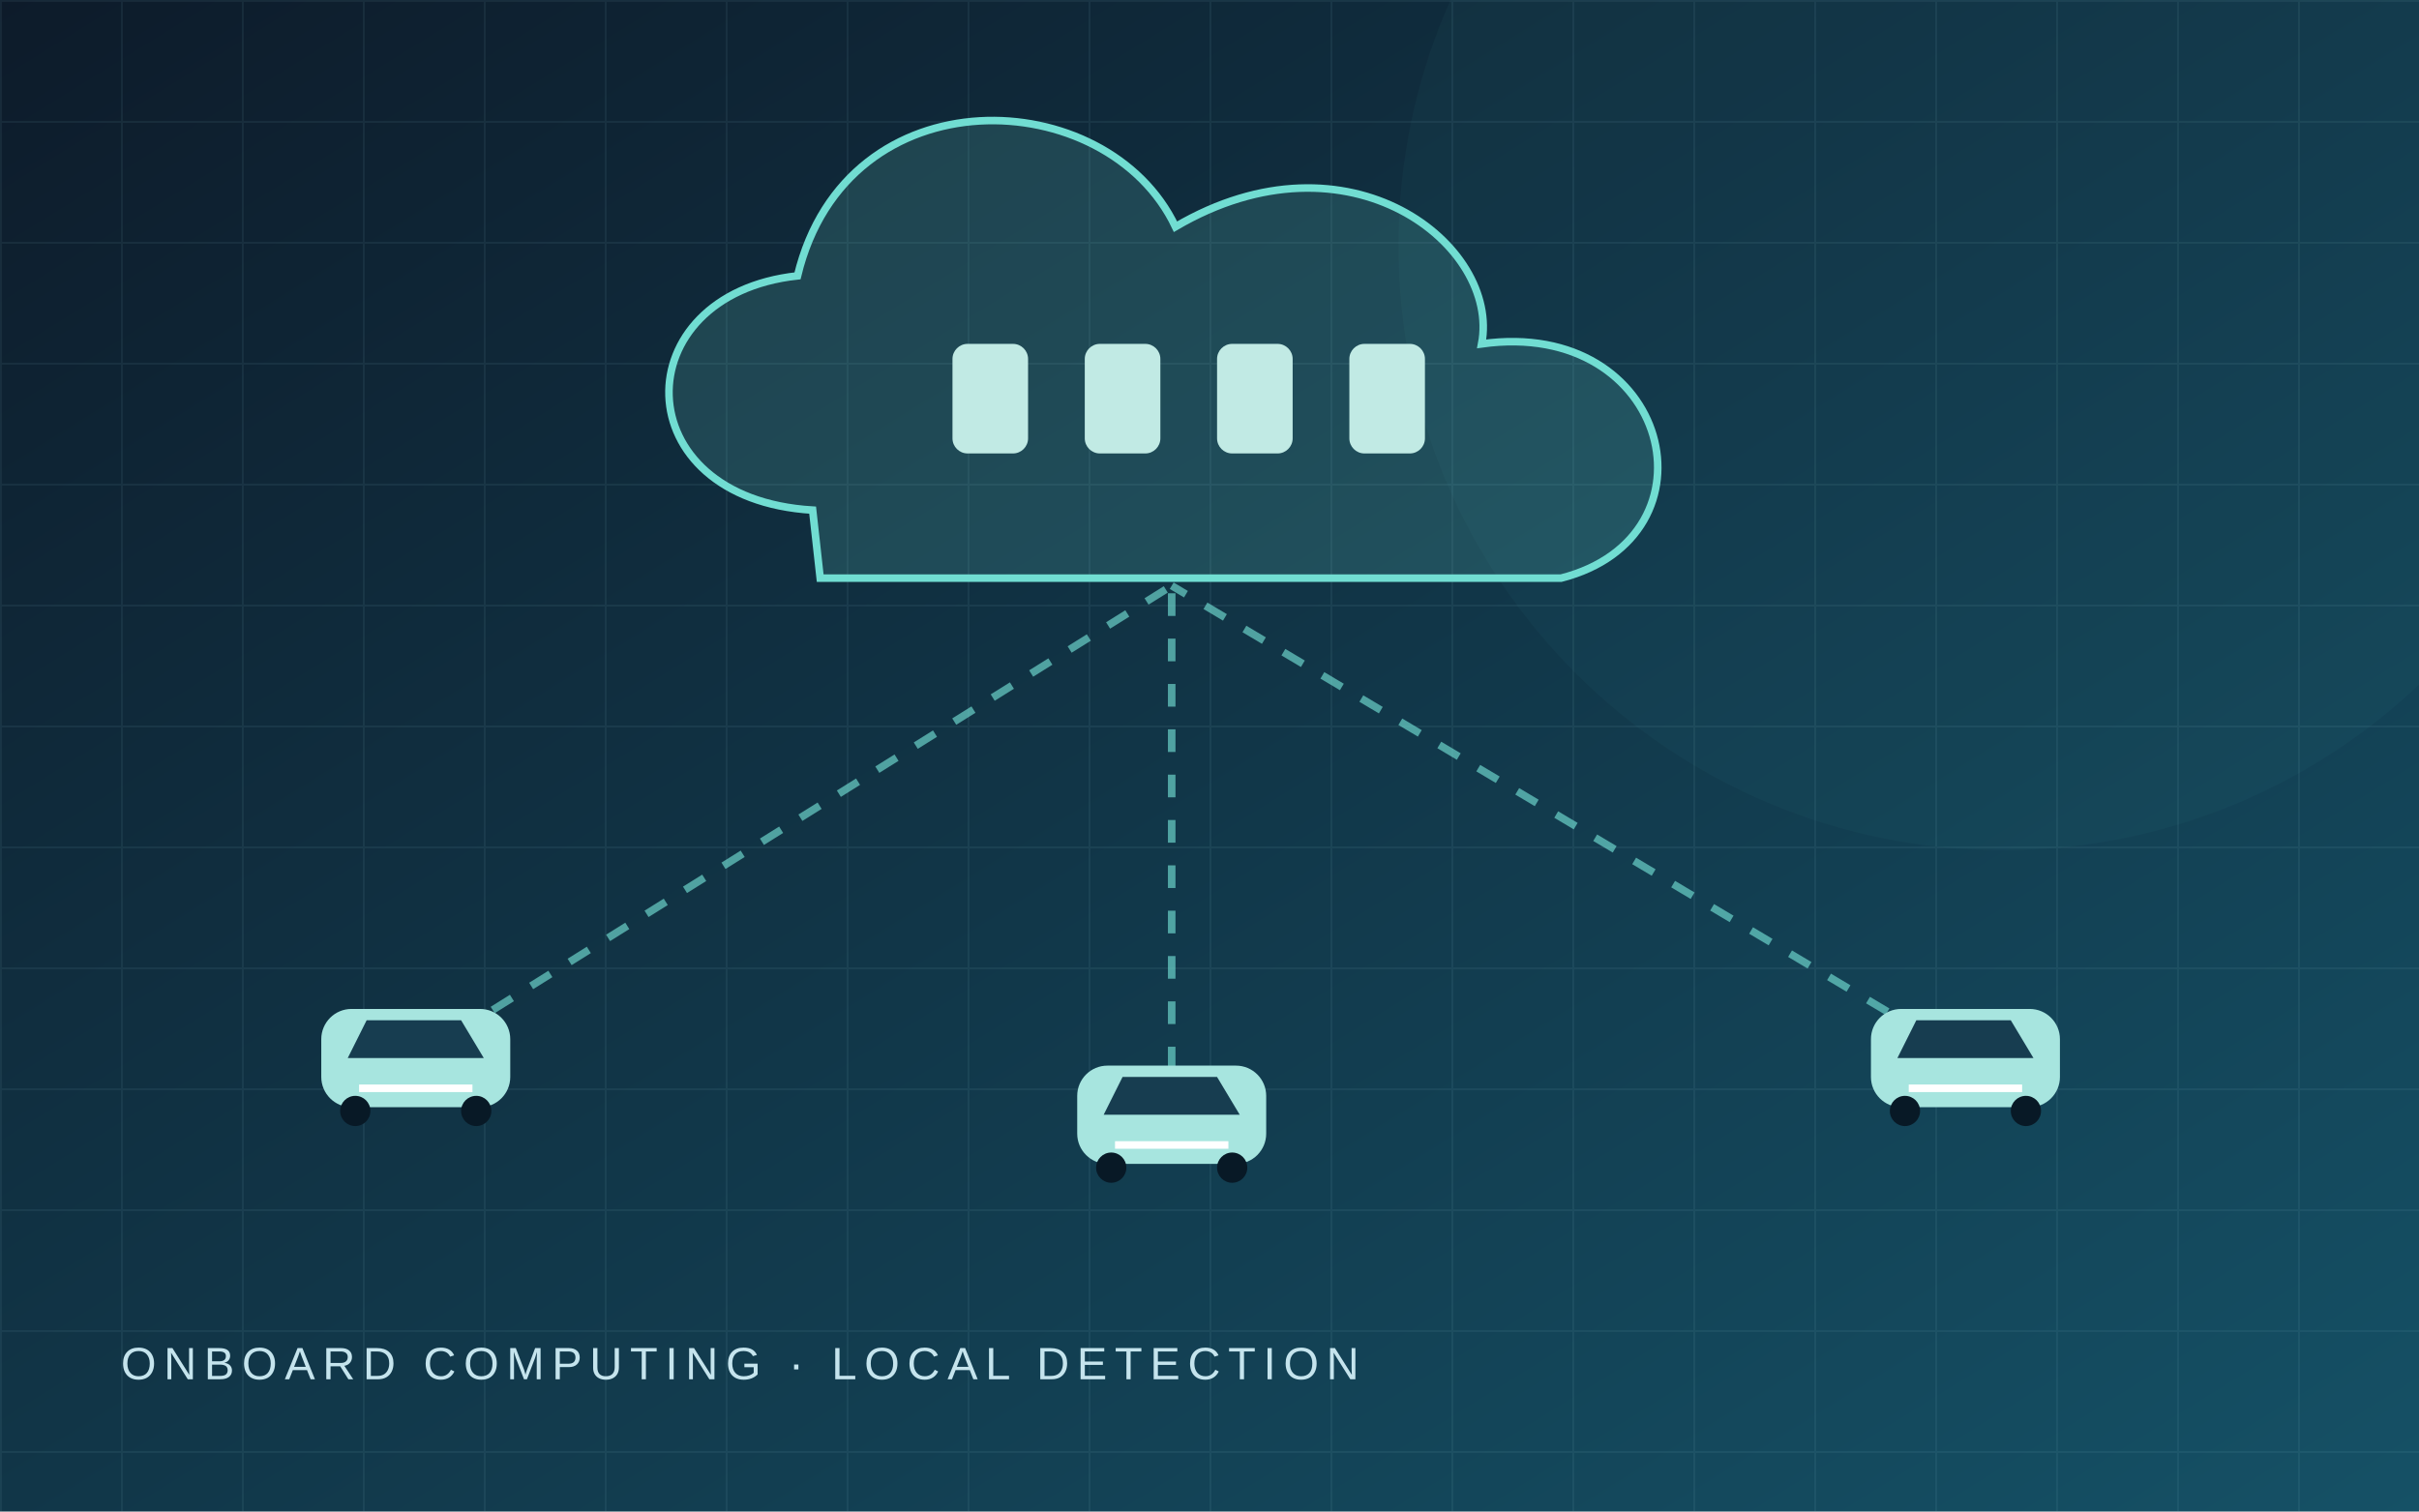
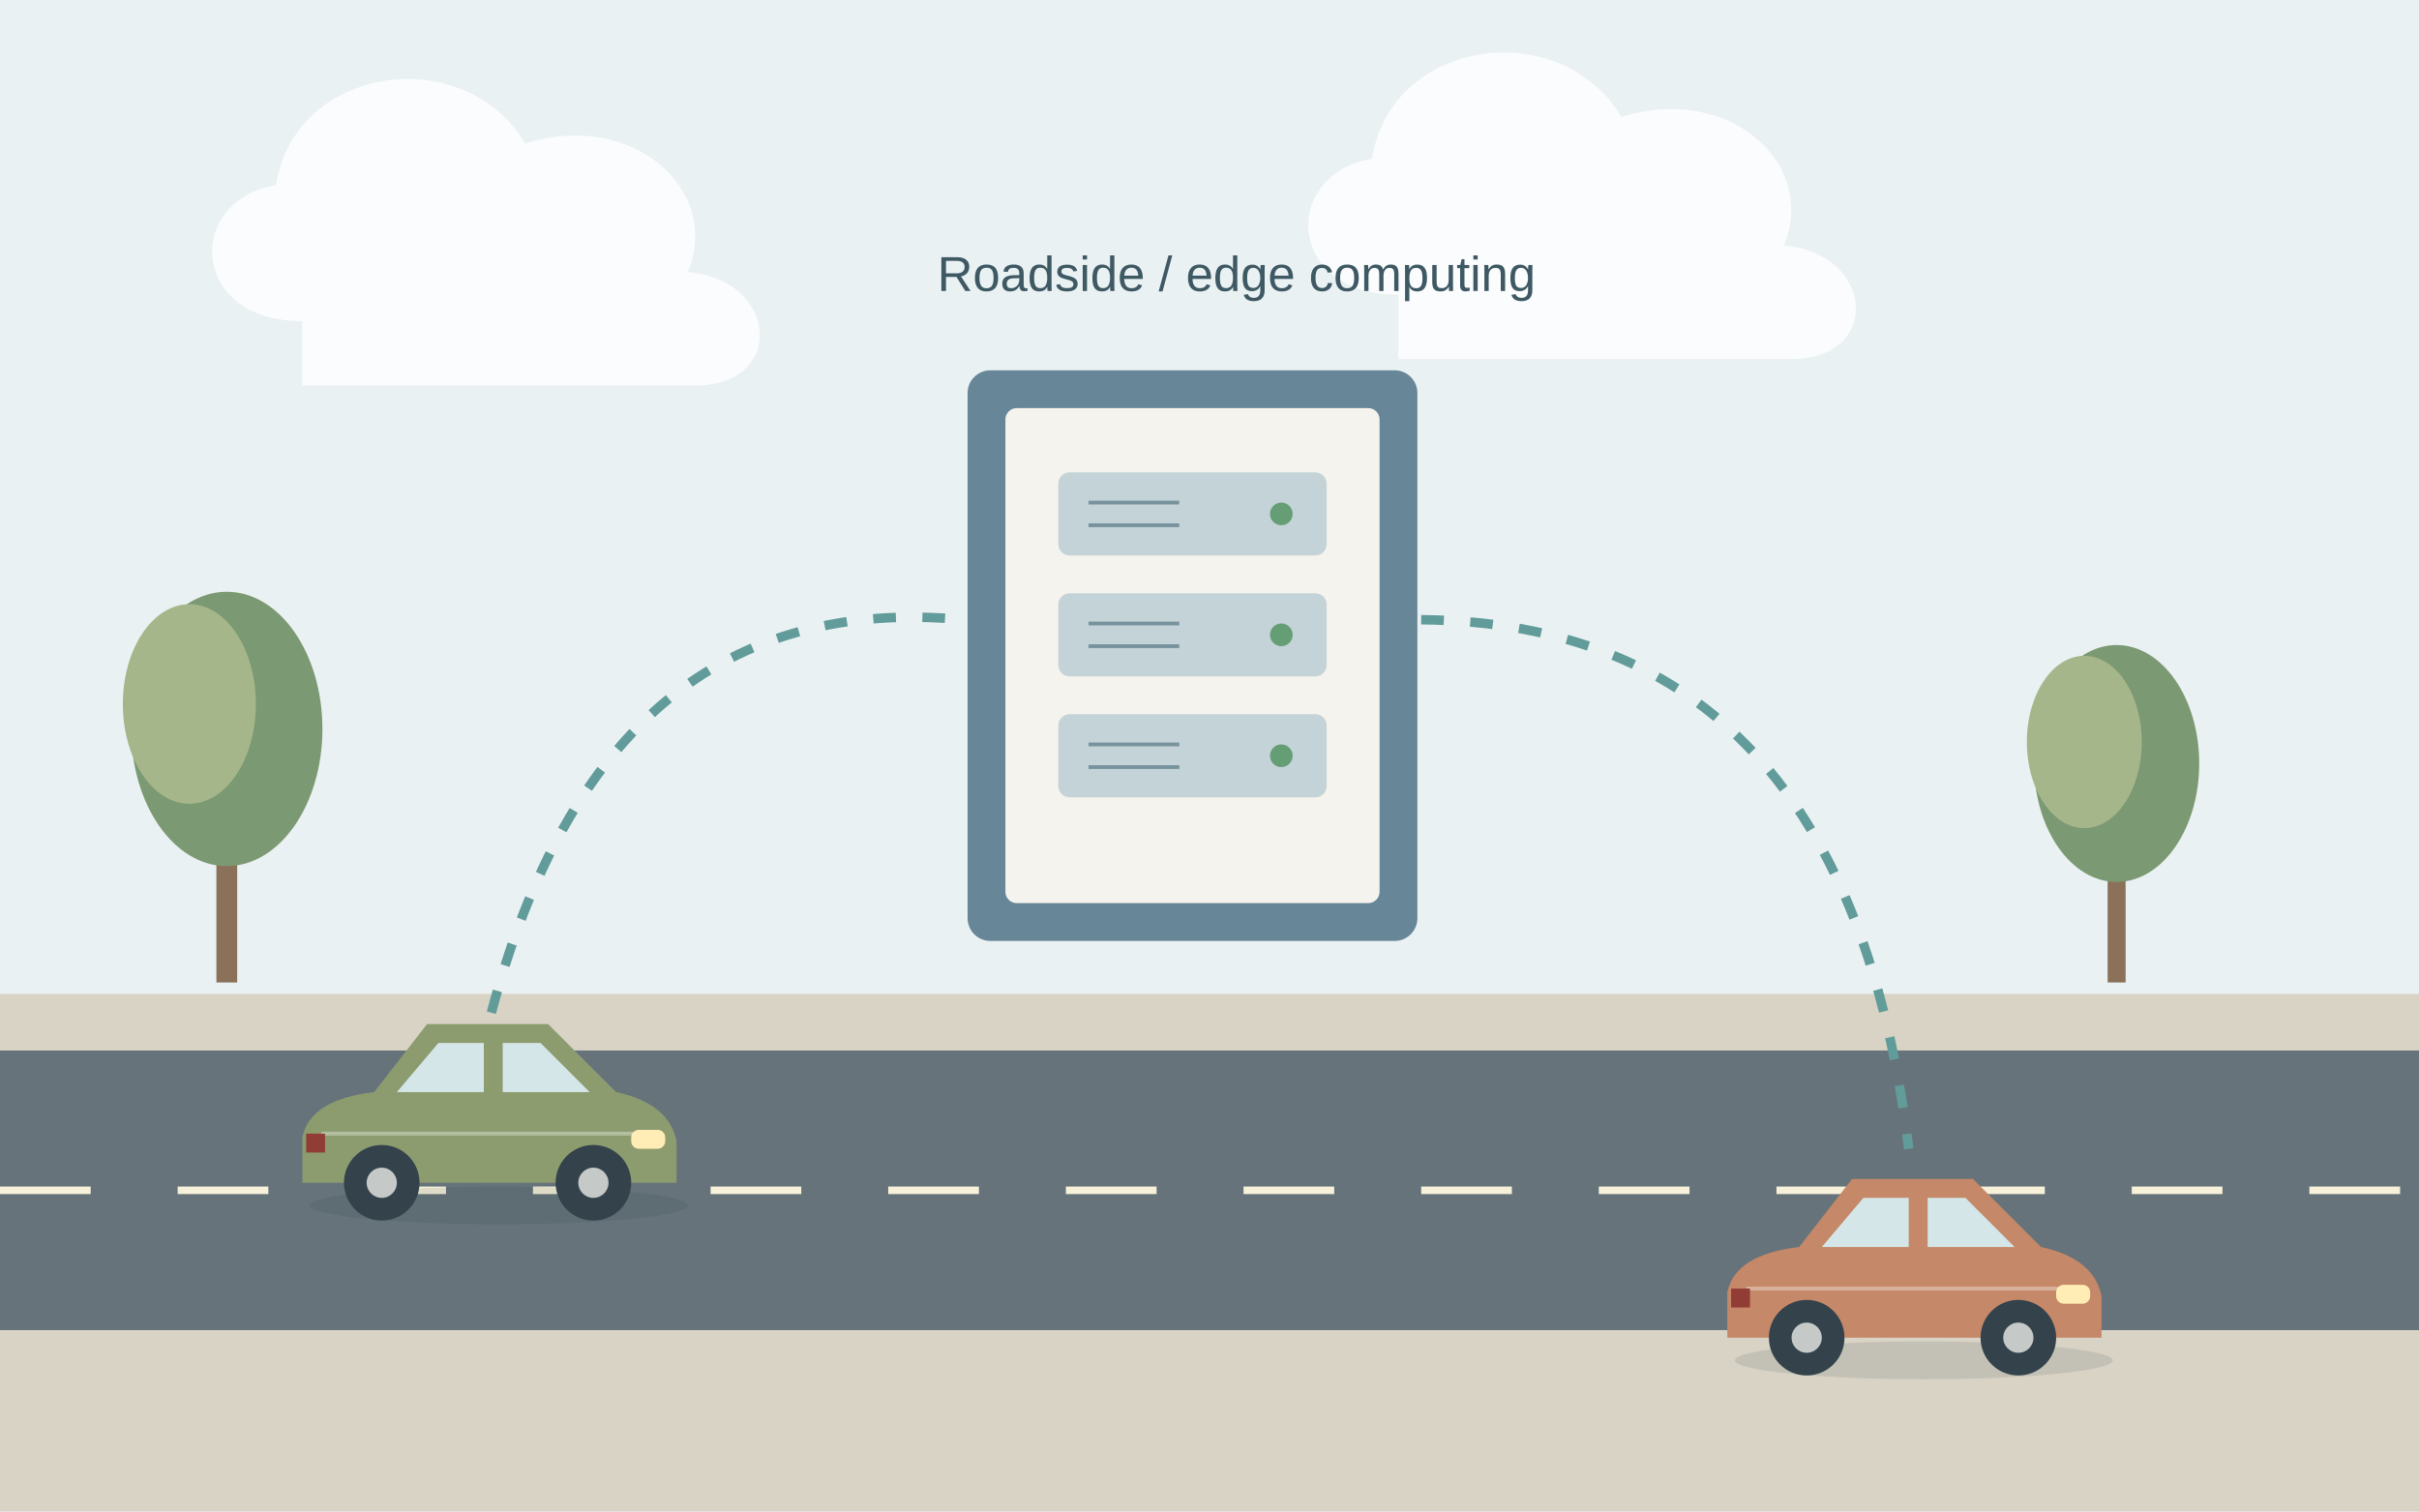
<svg xmlns="http://www.w3.org/2000/svg" viewBox="0 0 640 400" role="img">
-   <defs>
-     <linearGradient id="bg" x2="1" y2="1">
-       <stop stop-color="#0d1b2a" />
-       <stop offset="1" stop-color="#155166" />
-     </linearGradient>
-     <pattern id="grid" width="32" height="32" patternUnits="userSpaceOnUse">
-       <path d="M32 0H0V32" fill="none" stroke="#8bcbd5" stroke-opacity=".08" />
-     </pattern>
-   </defs>
-   <rect width="640" height="400" fill="url(#bg)" />
-   <rect width="640" height="400" fill="url(#grid)" />
-   <circle cx="530" cy="65" r="160" fill="#61ddd0" opacity=".035" />
-   <path d="M215 135C165 132 165 78 211 73C224 19 293 22 311 60C357 33 397 65 392 91C442 84 456 142 413 153H217Z" fill="#71ddd2" fill-opacity=".16" stroke="#71ddd2" stroke-width="2" />
-   <path d="M110 280L310 155" stroke="#71ddd2" stroke-width="2" fill="none" stroke-dasharray="6 6" opacity=".65" />
-   <g transform="translate(110 280) scale(1)">
-     <rect x="-25" y="-13" width="50" height="26" rx="8" fill="#a7e5df" />
-     <path d="M-13-10H12L18 0H-18Z" fill="#173d50" />
-     <path d="M-15 8H15" stroke="#fff" stroke-width="2" />
-     <circle cx="-16" cy="14" r="4" fill="#081926" />
-     <circle cx="16" cy="14" r="4" fill="#081926" />
+   <style>@keyframes flow{from{stroke-dashoffset:52}to{stroke-dashoffset:0}}@keyframes drive{0%{transform:translateX(-18px)}100%{transform:translateX(0)}}@keyframes reveal{0%,15%{opacity:.25}100%{opacity:1}}.flow{animation:flow 4s ease-out 1}.vehicle{animation:drive 4s ease-out 1}.signal{animation:reveal 4s ease-out 1}@media(prefers-reduced-motion:reduce){*{animation:none!important}}</style>
+   <rect width="640" height="400" fill="#eaf1f3" />
+   <path d="M80 85c-30 0-31-32-7-36 5-32 50-38 66-11 28-9 52 12 43 34 24 2 26 30 2 30H80Z" fill="#fff" opacity=".8" />
+   <path d="M370 78c-30 0-31-32-7-36 5-32 50-38 66-11 28-9 52 12 43 34 24 2 26 30 2 30H370Z" fill="#fff" opacity=".8" />
+   <path d="M0 263H640V400H0Z" fill="#d9d3c5" />
+   <path d="M0 315H640" stroke="#66737a" stroke-width="74" />
+   <path class="roadline" d="M0 315H640" stroke="#f7f1d9" stroke-width="2" stroke-dasharray="24 23" />
+   <g transform="translate(60 260) scale(1.1)">
+     <path d="M0 0V-54" stroke="#8b7159" stroke-width="5" />
+     <ellipse cx="0" cy="-61" rx="23" ry="33" fill="#7b9972" />
+     <ellipse cx="-9" cy="-67" rx="16" ry="24" fill="#a5b68a" />
  </g>
-   <path d="M310 295L310 155" stroke="#71ddd2" stroke-width="2" fill="none" stroke-dasharray="6 6" opacity=".65" />
-   <g transform="translate(310 295) scale(1)">
-     <rect x="-25" y="-13" width="50" height="26" rx="8" fill="#a7e5df" />
-     <path d="M-13-10H12L18 0H-18Z" fill="#173d50" />
-     <path d="M-15 8H15" stroke="#fff" stroke-width="2" />
-     <circle cx="-16" cy="14" r="4" fill="#081926" />
-     <circle cx="16" cy="14" r="4" fill="#081926" />
+   <g transform="translate(560 260) scale(0.95)">
+     <path d="M0 0V-54" stroke="#8b7159" stroke-width="5" />
+     <ellipse cx="0" cy="-61" rx="23" ry="33" fill="#7b9972" />
+     <ellipse cx="-9" cy="-67" rx="16" ry="24" fill="#a5b68a" />
  </g>
-   <path d="M520 280L310 155" stroke="#71ddd2" stroke-width="2" fill="none" stroke-dasharray="6 6" opacity=".65" />
-   <g transform="translate(520 280) scale(1)">
-     <rect x="-25" y="-13" width="50" height="26" rx="8" fill="#a7e5df" />
-     <path d="M-13-10H12L18 0H-18Z" fill="#173d50" />
-     <path d="M-15 8H15" stroke="#fff" stroke-width="2" />
-     <circle cx="-16" cy="14" r="4" fill="#081926" />
-     <circle cx="16" cy="14" r="4" fill="#081926" />
+   <rect x="256" y="98" width="119" height="151" rx="6" fill="#678697" />
+   <rect x="266" y="108" width="99" height="131" rx="3" fill="#f5f3ed" />
+   <rect x="280" y="125" width="71" height="22" rx="3" fill="#c4d3d7" />
+   <circle class="signal" cx="339" cy="136" r="3" fill="#659d75" />
+   <path d="M288 133h24m-24 6h24" stroke="#78939d" />
+   <rect x="280" y="157" width="71" height="22" rx="3" fill="#c4d3d7" />
+   <circle class="signal" cx="339" cy="168" r="3" fill="#659d75" />
+   <path d="M288 165h24m-24 6h24" stroke="#78939d" />
+   <rect x="280" y="189" width="71" height="22" rx="3" fill="#c4d3d7" />
+   <circle class="signal" cx="339" cy="200" r="3" fill="#659d75" />
+   <path d="M288 197h24m-24 6h24" stroke="#78939d" />
+   <g class="vehicle">
+     <g transform="translate(128 295) scale(1)">
+       <ellipse cx="4" cy="24" rx="50" ry="5" fill="#263846" opacity=".12" />
+       <path d="M-48 6Q-46-4-29-6L-15-24H17L35-6Q49-3 51 7V18H-48Z" fill="#8c9c6f" />
+       <path d="M-23-6-12-19H0V-6ZM5-19H15L28-6H5Z" fill="#d4e6e8" />
+       <path d="M-43 5H45" stroke="#fff" opacity=".35" />
+       <rect x="39" y="4" width="9" height="5" rx="2" fill="#ffedb5" />
+       <rect x="-47" y="5" width="5" height="5" fill="#913d36" />
+       <circle cx="-27" cy="18" r="10" fill="#33424b" />
+       <circle cx="29" cy="18" r="10" fill="#33424b" />
+       <circle cx="-27" cy="18" r="4" fill="#c5c9c7" />
+       <circle cx="29" cy="18" r="4" fill="#c5c9c7" />
+     </g>
+     <g transform="translate(505 336) scale(1)">
+       <ellipse cx="4" cy="24" rx="50" ry="5" fill="#263846" opacity=".12" />
+       <path d="M-48 6Q-46-4-29-6L-15-24H17L35-6Q49-3 51 7V18H-48Z" fill="#c58868" />
+       <path d="M-23-6-12-19H0V-6ZM5-19H15L28-6H5Z" fill="#d4e6e8" />
+       <path d="M-43 5H45" stroke="#fff" opacity=".35" />
+       <rect x="39" y="4" width="9" height="5" rx="2" fill="#ffedb5" />
+       <rect x="-47" y="5" width="5" height="5" fill="#913d36" />
+       <circle cx="-27" cy="18" r="10" fill="#33424b" />
+       <circle cx="29" cy="18" r="10" fill="#33424b" />
+       <circle cx="-27" cy="18" r="4" fill="#c5c9c7" />
+       <circle cx="29" cy="18" r="4" fill="#c5c9c7" />
+     </g>
  </g>
-   <rect x="252" y="91" width="20" height="29" rx="4" fill="#c1eae4" />
-   <rect x="287" y="91" width="20" height="29" rx="4" fill="#c1eae4" />
-   <rect x="322" y="91" width="20" height="29" rx="4" fill="#c1eae4" />
-   <rect x="357" y="91" width="20" height="29" rx="4" fill="#c1eae4" />
-   <text x="32" y="365" fill="#c5e4ed" font-family="Arial,sans-serif" font-size="12" letter-spacing="2">ONBOARD COMPUTING · LOCAL DETECTION</text>
+   <path class="flow" d="M130 268Q160 155 255 164" fill="none" stroke="#629c9a" stroke-width="2.5" stroke-dasharray="6 7" />
+   <path class="flow" d="M376 164Q488 165 505 304" fill="none" stroke="#629c9a" stroke-width="2.5" stroke-dasharray="6 7" />
+   <text x="248" y="77" font-family="Arial,sans-serif" font-size="13" fill="#3e5963">Roadside / edge computing</text>
</svg>
